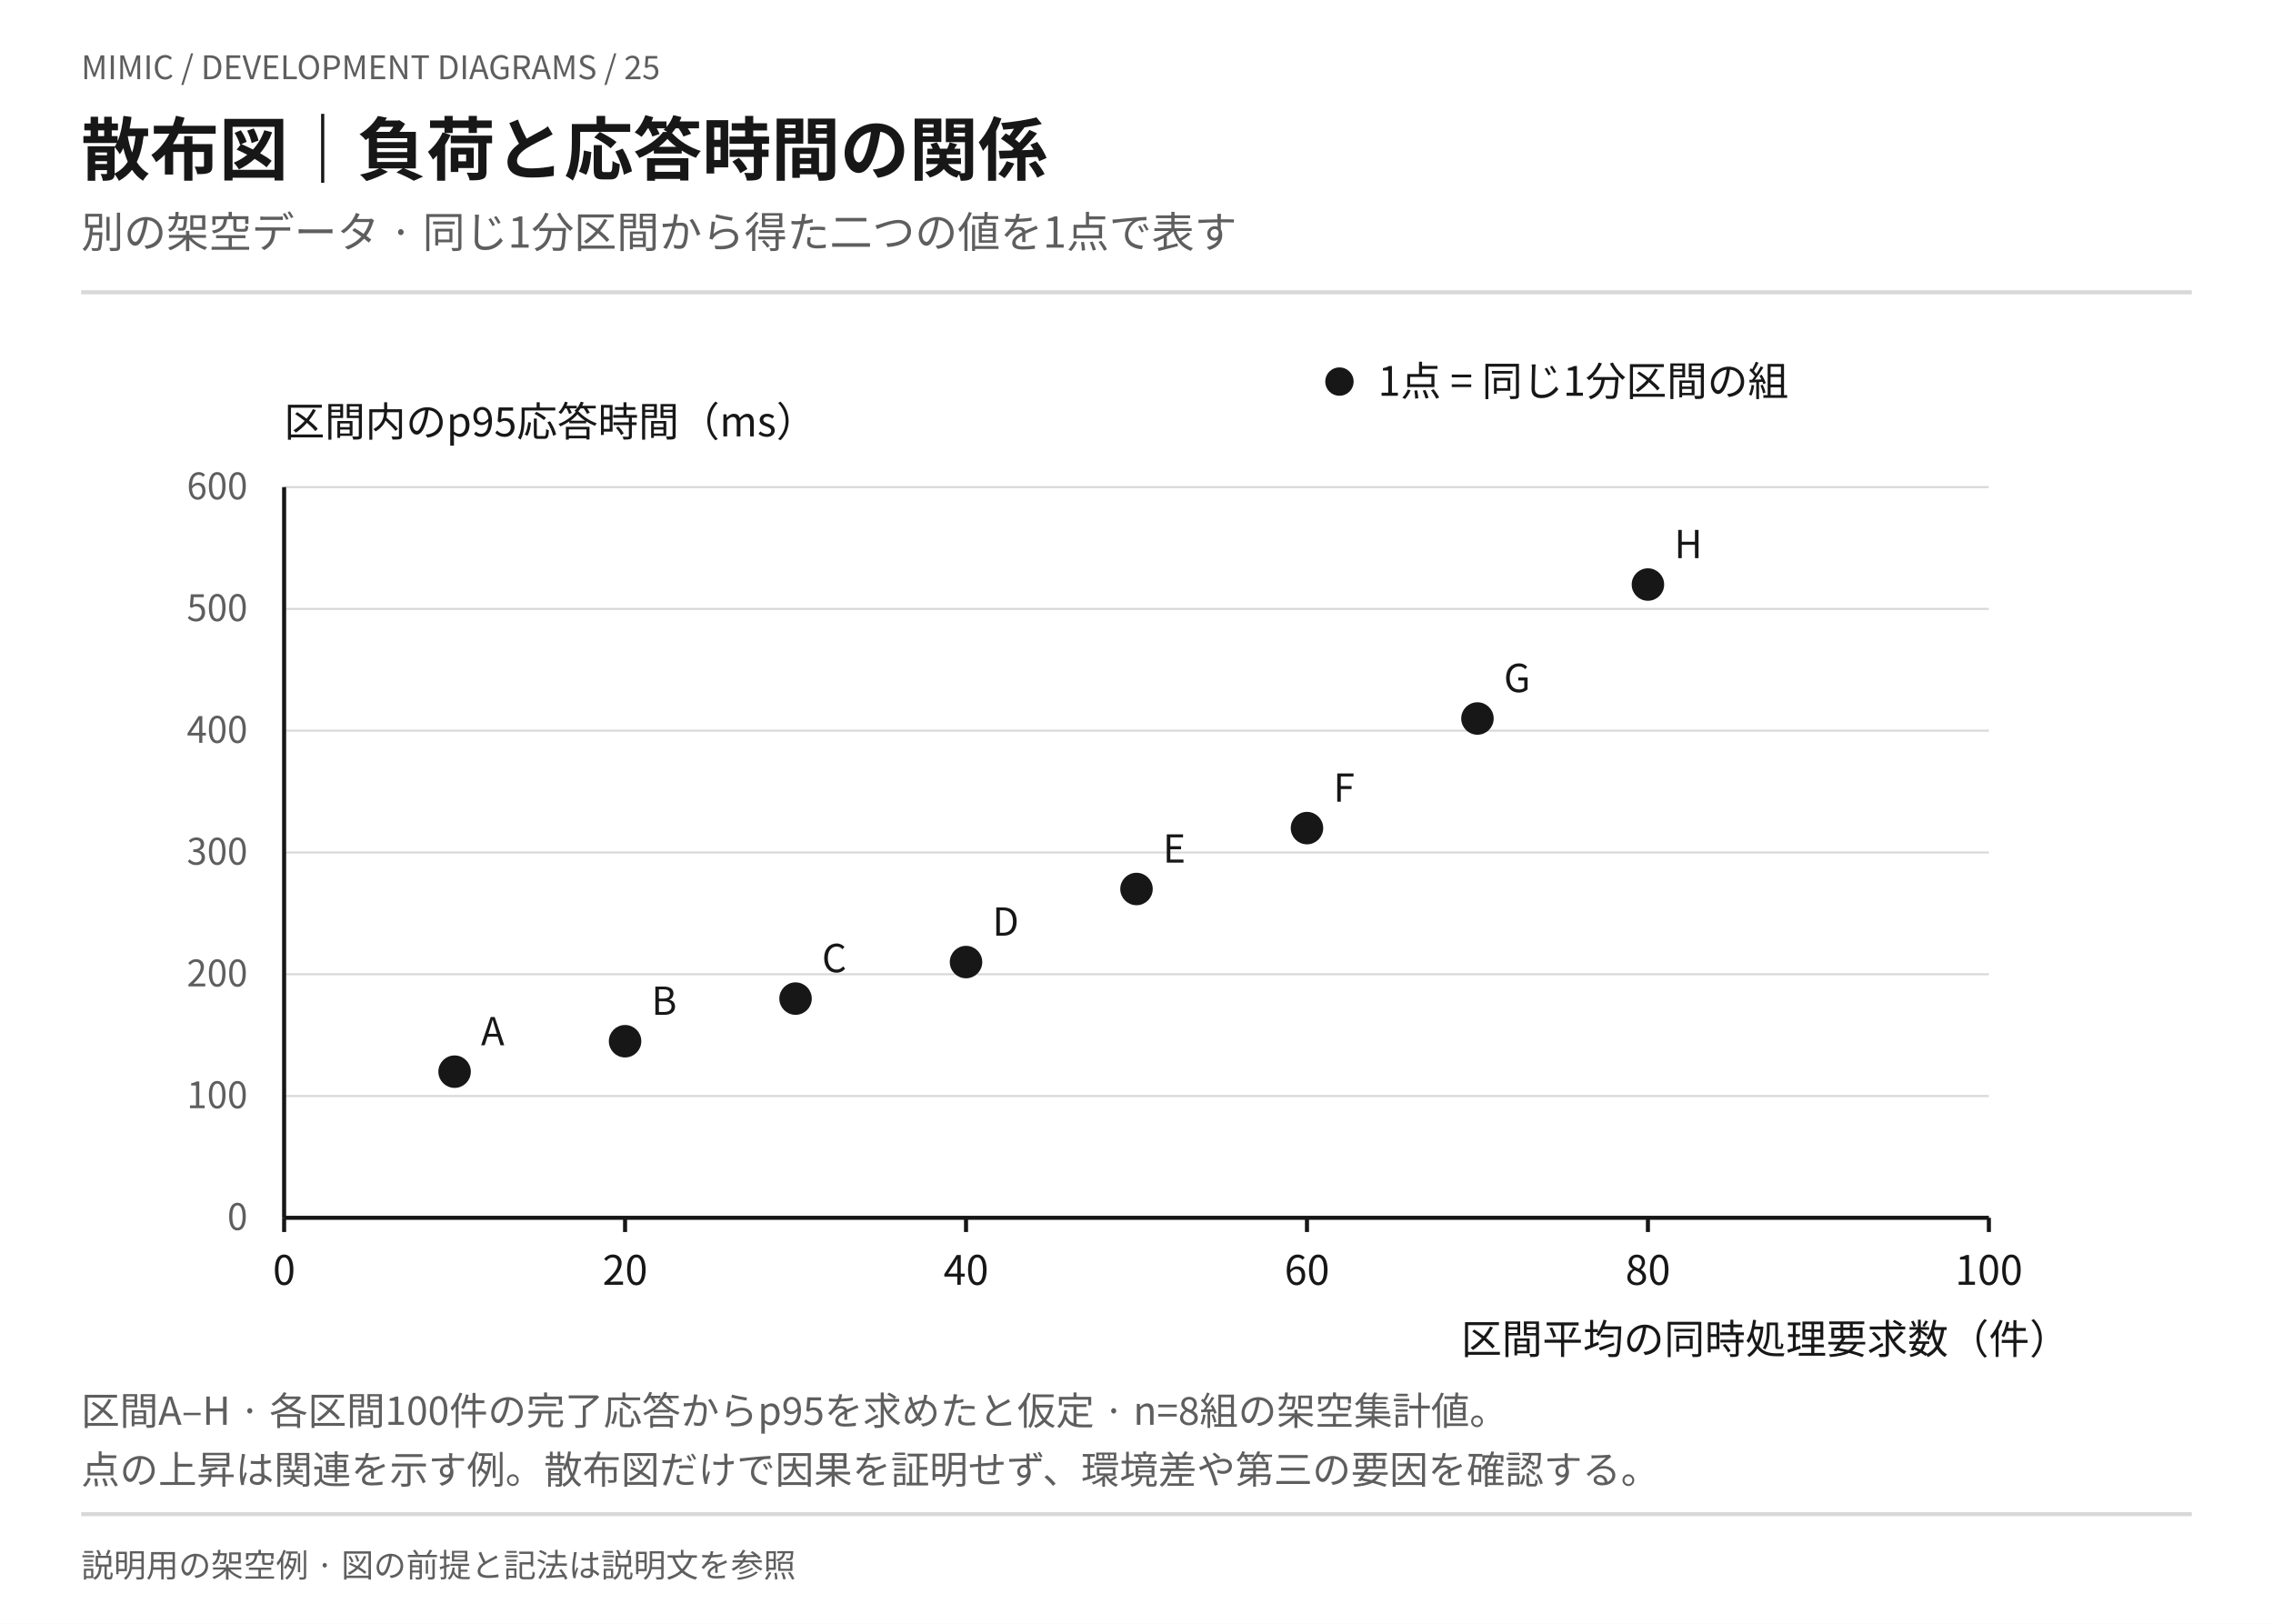
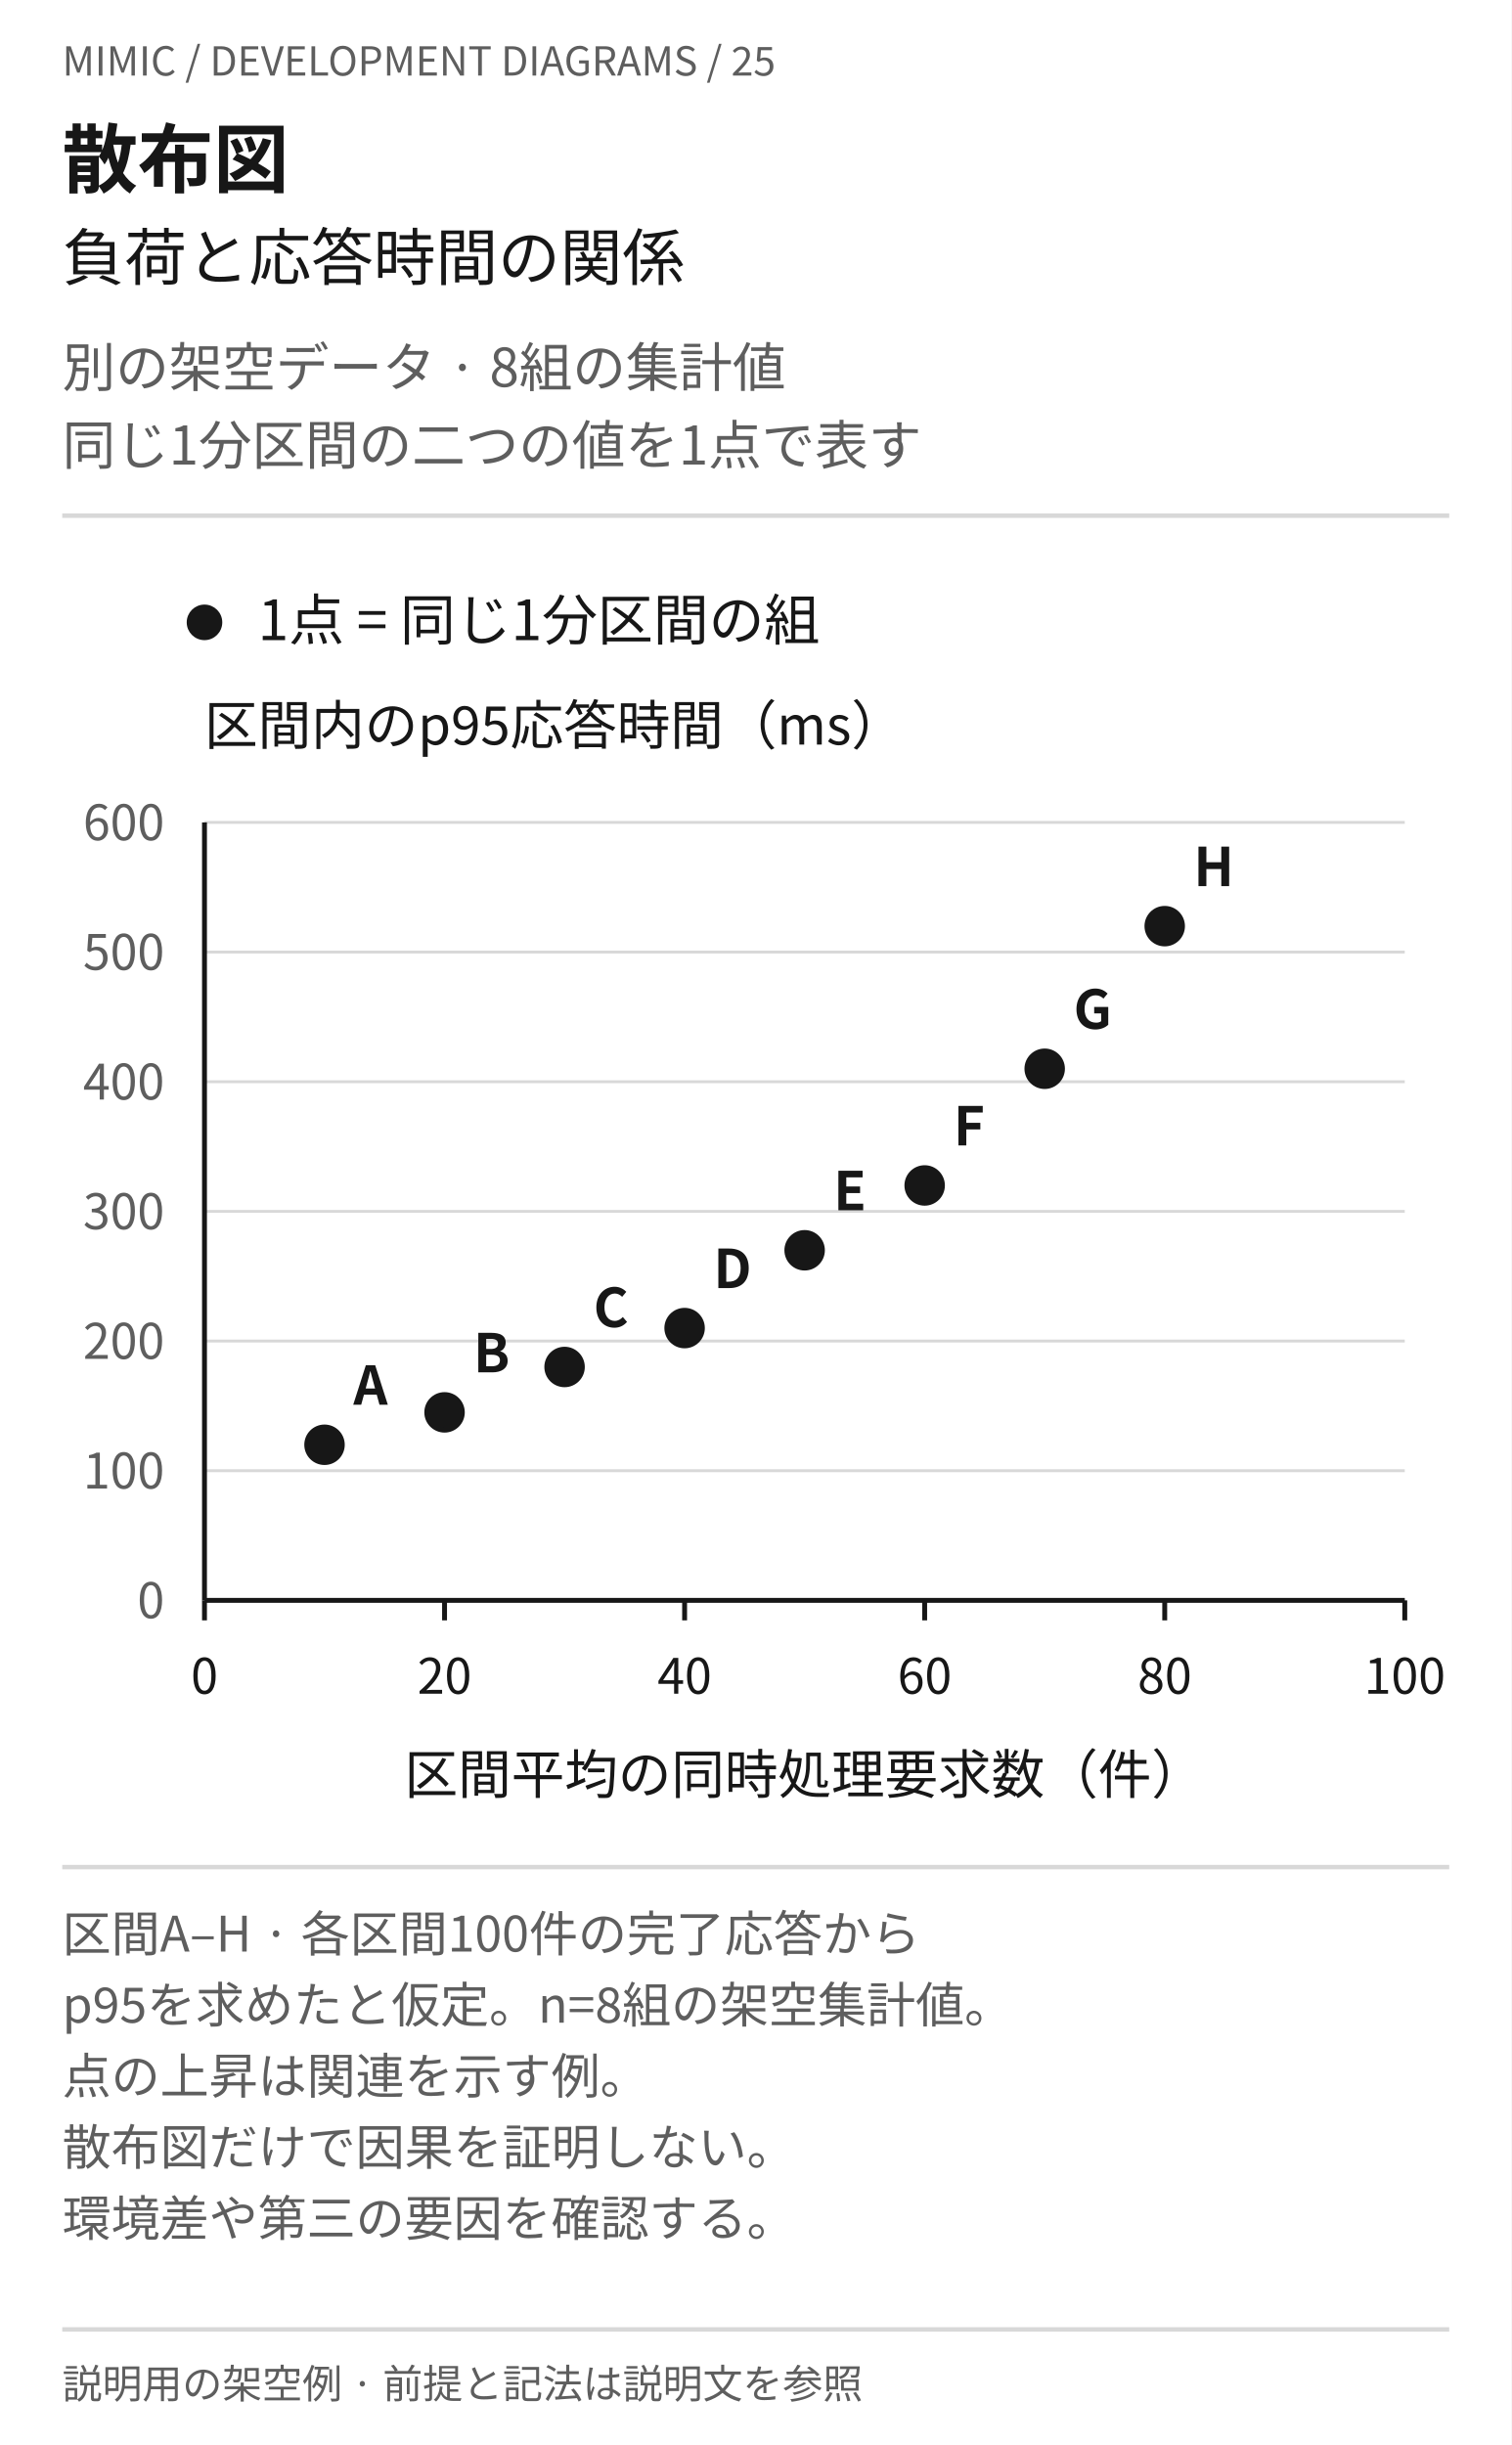
- <svg xmlns="http://www.w3.org/2000/svg" viewBox="0 0 1120 800" role="img" aria-labelledby="title desc">
-   <rect x="0" y="0" width="1120" height="800" fill="#ffffff" stroke="none" stroke-width="2" />
-   <text x="40" y="39" fill="#5e5e5e" font-family="Noto Sans CJK JP, sans-serif" font-size="16" font-weight="400" text-anchor="start">MIMIC  /  DEVELOPMENT DIAGRAMS  /  25</text>
-   <text x="40" y="86" fill="#171717" font-family="Noto Sans CJK JP, sans-serif" font-size="34" font-weight="600" text-anchor="start">散布図｜負荷と応答時間の関係</text>
-   <text x="40" y="122" fill="#5e5e5e" font-family="Noto Sans CJK JP, sans-serif" font-size="21" font-weight="400" text-anchor="start">別の架空データ · 同じ1分区間から得た二つの値を1点で表す</text>
-   <line x1="40" y1="144" x2="1080" y2="144" stroke="#d8d8d8" stroke-width="2" />
-   <line x1="40" y1="746" x2="1080" y2="746" stroke="#d8d8d8" stroke-width="2" />
-   <text x="40" y="777" fill="#5e5e5e" font-family="Noto Sans CJK JP, sans-serif" font-size="16" font-weight="400" text-anchor="start">説明用の架空例 · 図の前提と記法は説明文を参照</text>
-   <text x="140" y="215" fill="#171717" font-family="Noto Sans CJK JP, sans-serif" font-size="20" font-weight="400" text-anchor="start">区間内のp95応答時間（ms）</text>
-   <line x1="140" y1="600.0" x2="980" y2="600.0" stroke="#d8d8d8" stroke-width="1" />
-   <text x="122" y="606.0" fill="#5e5e5e" font-family="Noto Sans CJK JP, sans-serif" font-size="18" font-weight="400" text-anchor="end">0</text>
-   <line x1="140" y1="540.0" x2="980" y2="540.0" stroke="#d8d8d8" stroke-width="1" />
-   <text x="122" y="546.0" fill="#5e5e5e" font-family="Noto Sans CJK JP, sans-serif" font-size="18" font-weight="400" text-anchor="end">100</text>
-   <line x1="140" y1="480.0" x2="980" y2="480.0" stroke="#d8d8d8" stroke-width="1" />
-   <text x="122" y="486.0" fill="#5e5e5e" font-family="Noto Sans CJK JP, sans-serif" font-size="18" font-weight="400" text-anchor="end">200</text>
-   <line x1="140" y1="420.0" x2="980" y2="420.0" stroke="#d8d8d8" stroke-width="1" />
-   <text x="122" y="426.0" fill="#5e5e5e" font-family="Noto Sans CJK JP, sans-serif" font-size="18" font-weight="400" text-anchor="end">300</text>
-   <line x1="140" y1="360.0" x2="980" y2="360.0" stroke="#d8d8d8" stroke-width="1" />
-   <text x="122" y="366.0" fill="#5e5e5e" font-family="Noto Sans CJK JP, sans-serif" font-size="18" font-weight="400" text-anchor="end">400</text>
-   <line x1="140" y1="300.0" x2="980" y2="300.0" stroke="#d8d8d8" stroke-width="1" />
-   <text x="122" y="306.0" fill="#5e5e5e" font-family="Noto Sans CJK JP, sans-serif" font-size="18" font-weight="400" text-anchor="end">500</text>
-   <line x1="140" y1="240.0" x2="980" y2="240.0" stroke="#d8d8d8" stroke-width="1" />
-   <text x="122" y="246.0" fill="#5e5e5e" font-family="Noto Sans CJK JP, sans-serif" font-size="18" font-weight="400" text-anchor="end">600</text>
-   <line x1="140" y1="240" x2="140" y2="600" stroke="#171717" stroke-width="2" />
-   <line x1="140" y1="600" x2="980" y2="600" stroke="#171717" stroke-width="2" />
-   <line x1="140.0" y1="600" x2="140.0" y2="607" stroke="#171717" stroke-width="2" />
-   <text x="140.0" y="633" fill="#171717" font-family="Noto Sans CJK JP, sans-serif" font-size="20" font-weight="400" text-anchor="middle">0</text>
-   <line x1="308.0" y1="600" x2="308.0" y2="607" stroke="#171717" stroke-width="2" />
-   <text x="308.0" y="633" fill="#171717" font-family="Noto Sans CJK JP, sans-serif" font-size="20" font-weight="400" text-anchor="middle">20</text>
-   <line x1="476.0" y1="600" x2="476.0" y2="607" stroke="#171717" stroke-width="2" />
-   <text x="476.0" y="633" fill="#171717" font-family="Noto Sans CJK JP, sans-serif" font-size="20" font-weight="400" text-anchor="middle">40</text>
-   <line x1="644.0" y1="600" x2="644.0" y2="607" stroke="#171717" stroke-width="2" />
-   <text x="644.0" y="633" fill="#171717" font-family="Noto Sans CJK JP, sans-serif" font-size="20" font-weight="400" text-anchor="middle">60</text>
-   <line x1="812.0" y1="600" x2="812.0" y2="607" stroke="#171717" stroke-width="2" />
-   <text x="812.0" y="633" fill="#171717" font-family="Noto Sans CJK JP, sans-serif" font-size="20" font-weight="400" text-anchor="middle">80</text>
-   <line x1="980.0" y1="600" x2="980.0" y2="607" stroke="#171717" stroke-width="2" />
-   <text x="980.0" y="633" fill="#171717" font-family="Noto Sans CJK JP, sans-serif" font-size="20" font-weight="400" text-anchor="middle">100</text>
-   <text x="1020" y="667" fill="#171717" font-family="Noto Sans CJK JP, sans-serif" font-size="20" font-weight="400" text-anchor="end">区間平均の同時処理要求数（件）</text>
-   <circle cx="224.0" cy="528.0" r="7" fill="#171717" stroke="#171717" stroke-width="2" />
-   <text x="237.0" y="515.0" fill="#171717" font-family="Noto Sans CJK JP, sans-serif" font-size="19" font-weight="400" text-anchor="start">A</text>
-   <circle cx="308.0" cy="513.0" r="7" fill="#171717" stroke="#171717" stroke-width="2" />
-   <text x="321.0" y="500.0" fill="#171717" font-family="Noto Sans CJK JP, sans-serif" font-size="19" font-weight="400" text-anchor="start">B</text>
-   <circle cx="392.0" cy="492.0" r="7" fill="#171717" stroke="#171717" stroke-width="2" />
-   <text x="405.0" y="479.0" fill="#171717" font-family="Noto Sans CJK JP, sans-serif" font-size="19" font-weight="400" text-anchor="start">C</text>
-   <circle cx="476.0" cy="474.0" r="7" fill="#171717" stroke="#171717" stroke-width="2" />
-   <text x="489.0" y="461.0" fill="#171717" font-family="Noto Sans CJK JP, sans-serif" font-size="19" font-weight="400" text-anchor="start">D</text>
-   <circle cx="560.0" cy="438.0" r="7" fill="#171717" stroke="#171717" stroke-width="2" />
-   <text x="573.0" y="425.0" fill="#171717" font-family="Noto Sans CJK JP, sans-serif" font-size="19" font-weight="400" text-anchor="start">E</text>
-   <circle cx="644.0" cy="408.0" r="7" fill="#171717" stroke="#171717" stroke-width="2" />
-   <text x="657.0" y="395.0" fill="#171717" font-family="Noto Sans CJK JP, sans-serif" font-size="19" font-weight="400" text-anchor="start">F</text>
-   <circle cx="728.0" cy="354.0" r="7" fill="#171717" stroke="#171717" stroke-width="2" />
-   <text x="741.0" y="341.0" fill="#171717" font-family="Noto Sans CJK JP, sans-serif" font-size="19" font-weight="400" text-anchor="start">G</text>
-   <circle cx="812.0" cy="288.0" r="7" fill="#171717" stroke="#171717" stroke-width="2" />
-   <text x="825.0" y="275.0" fill="#171717" font-family="Noto Sans CJK JP, sans-serif" font-size="19" font-weight="400" text-anchor="start">H</text>
-   <circle cx="660" cy="188" r="6" fill="#171717" stroke="#171717" stroke-width="2" />
-   <text x="679" y="195" fill="#171717" font-family="Noto Sans CJK JP, sans-serif" font-size="20" font-weight="400" text-anchor="start">1点 = 同じ1分区間の組</text>
-   <text x="40" y="702" fill="#5e5e5e" font-family="Noto Sans CJK JP, sans-serif" font-size="19" font-weight="400" text-anchor="start">区間A–H · 各区間100件の完了応答からp95を求めたと仮定 · n=8組の架空集計値。</text>
-   <text x="40" y="731" fill="#5e5e5e" font-family="Noto Sans CJK JP, sans-serif" font-size="19" font-weight="400" text-anchor="start">点の上昇は関連を示す例。散布図だけで因果を証明せず、環境差や第三の要因を確認する。</text>
+ <svg xmlns="http://www.w3.org/2000/svg" viewBox="0 0 680 1100" role="img" aria-labelledby="title desc">
+   <rect x="0" y="0" width="680" height="1100" fill="#ffffff" stroke="none" stroke-width="2" />
+   <text x="28" y="34" fill="#5e5e5e" font-family="Noto Sans CJK JP, sans-serif" font-size="18" font-weight="400" text-anchor="start">MIMIC / DEVELOPMENT DIAGRAMS / 25</text>
+   <text x="28" y="84" fill="#171717" font-family="Noto Sans CJK JP, sans-serif" font-size="34" font-weight="600" text-anchor="start">散布図</text>
+   <text x="28" y="126" fill="#171717" font-family="Noto Sans CJK JP, sans-serif" font-size="28" font-weight="500" text-anchor="start">負荷と応答時間の関係</text>
+   <text x="28" y="174" fill="#5e5e5e" font-family="Noto Sans CJK JP, sans-serif" font-size="24" font-weight="400" text-anchor="start">別の架空データ · 8組の集計値</text>
+   <text x="28" y="209" fill="#5e5e5e" font-family="Noto Sans CJK JP, sans-serif" font-size="24" font-weight="400" text-anchor="start">同じ1分区間の二つの値を1点で表す</text>
+   <line x1="28" y1="232" x2="652" y2="232" stroke="#d8d8d8" stroke-width="2" />
+   <line x1="28" y1="1048" x2="652" y2="1048" stroke="#d8d8d8" stroke-width="2" />
+   <text x="28" y="1079" fill="#5e5e5e" font-family="Noto Sans CJK JP, sans-serif" font-size="18" font-weight="400" text-anchor="start">説明用の架空例 · 前提と記法は説明文を参照</text>
+   <circle cx="92" cy="280" r="7" fill="#171717" stroke="#171717" stroke-width="2" />
+   <text x="116" y="288" fill="#171717" font-family="Noto Sans CJK JP, sans-serif" font-size="25" font-weight="400" text-anchor="start">1点 = 同じ1分区間の組</text>
+   <text x="92" y="335" fill="#171717" font-family="Noto Sans CJK JP, sans-serif" font-size="24" font-weight="400" text-anchor="start">区間内のp95応答時間（ms）</text>
+   <line x1="92" y1="720.0" x2="632" y2="720.0" stroke="#d8d8d8" stroke-width="1.3" />
+   <text x="74" y="728.0" fill="#5e5e5e" font-family="Noto Sans CJK JP, sans-serif" font-size="22" font-weight="400" text-anchor="end">0</text>
+   <line x1="92" y1="661.67" x2="632" y2="661.67" stroke="#d8d8d8" stroke-width="1.3" />
+   <text x="74" y="669.67" fill="#5e5e5e" font-family="Noto Sans CJK JP, sans-serif" font-size="22" font-weight="400" text-anchor="end">100</text>
+   <line x1="92" y1="603.33" x2="632" y2="603.33" stroke="#d8d8d8" stroke-width="1.3" />
+   <text x="74" y="611.33" fill="#5e5e5e" font-family="Noto Sans CJK JP, sans-serif" font-size="22" font-weight="400" text-anchor="end">200</text>
+   <line x1="92" y1="545.0" x2="632" y2="545.0" stroke="#d8d8d8" stroke-width="1.3" />
+   <text x="74" y="553.0" fill="#5e5e5e" font-family="Noto Sans CJK JP, sans-serif" font-size="22" font-weight="400" text-anchor="end">300</text>
+   <line x1="92" y1="486.67" x2="632" y2="486.67" stroke="#d8d8d8" stroke-width="1.3" />
+   <text x="74" y="494.67" fill="#5e5e5e" font-family="Noto Sans CJK JP, sans-serif" font-size="22" font-weight="400" text-anchor="end">400</text>
+   <line x1="92" y1="428.33" x2="632" y2="428.33" stroke="#d8d8d8" stroke-width="1.3" />
+   <text x="74" y="436.33" fill="#5e5e5e" font-family="Noto Sans CJK JP, sans-serif" font-size="22" font-weight="400" text-anchor="end">500</text>
+   <line x1="92" y1="370.0" x2="632" y2="370.0" stroke="#d8d8d8" stroke-width="1.3" />
+   <text x="74" y="378.0" fill="#5e5e5e" font-family="Noto Sans CJK JP, sans-serif" font-size="22" font-weight="400" text-anchor="end">600</text>
+   <line x1="92" y1="370" x2="92" y2="720" stroke="#171717" stroke-width="2.2" />
+   <line x1="92" y1="720" x2="632" y2="720" stroke="#171717" stroke-width="2.2" />
+   <line x1="92.0" y1="720" x2="92.0" y2="729" stroke="#171717" stroke-width="2.2" />
+   <text x="92.0" y="762" fill="#171717" font-family="Noto Sans CJK JP, sans-serif" font-size="22" font-weight="400" text-anchor="middle">0</text>
+   <line x1="200.0" y1="720" x2="200.0" y2="729" stroke="#171717" stroke-width="2.2" />
+   <text x="200.0" y="762" fill="#171717" font-family="Noto Sans CJK JP, sans-serif" font-size="22" font-weight="400" text-anchor="middle">20</text>
+   <line x1="308.0" y1="720" x2="308.0" y2="729" stroke="#171717" stroke-width="2.2" />
+   <text x="308.0" y="762" fill="#171717" font-family="Noto Sans CJK JP, sans-serif" font-size="22" font-weight="400" text-anchor="middle">40</text>
+   <line x1="416.0" y1="720" x2="416.0" y2="729" stroke="#171717" stroke-width="2.2" />
+   <text x="416.0" y="762" fill="#171717" font-family="Noto Sans CJK JP, sans-serif" font-size="22" font-weight="400" text-anchor="middle">60</text>
+   <line x1="524.0" y1="720" x2="524.0" y2="729" stroke="#171717" stroke-width="2.2" />
+   <text x="524.0" y="762" fill="#171717" font-family="Noto Sans CJK JP, sans-serif" font-size="22" font-weight="400" text-anchor="middle">80</text>
+   <line x1="632.0" y1="720" x2="632.0" y2="729" stroke="#171717" stroke-width="2.2" />
+   <text x="632.0" y="762" fill="#171717" font-family="Noto Sans CJK JP, sans-serif" font-size="22" font-weight="400" text-anchor="middle">100</text>
+   <text x="362" y="807" fill="#171717" font-family="Noto Sans CJK JP, sans-serif" font-size="24" font-weight="400" text-anchor="middle">区間平均の同時処理要求数（件）</text>
+   <circle cx="146.0" cy="650.0" r="8" fill="#171717" stroke="#171717" stroke-width="2.2" />
+   <text x="159.0" y="632.0" fill="#171717" font-family="Noto Sans CJK JP, sans-serif" font-size="24" font-weight="600" text-anchor="start">A</text>
+   <circle cx="200.0" cy="635.42" r="8" fill="#171717" stroke="#171717" stroke-width="2.2" />
+   <text x="213.0" y="617.42" fill="#171717" font-family="Noto Sans CJK JP, sans-serif" font-size="24" font-weight="600" text-anchor="start">B</text>
+   <circle cx="254.0" cy="615.0" r="8" fill="#171717" stroke="#171717" stroke-width="2.2" />
+   <text x="267.0" y="597.0" fill="#171717" font-family="Noto Sans CJK JP, sans-serif" font-size="24" font-weight="600" text-anchor="start">C</text>
+   <circle cx="308.0" cy="597.5" r="8" fill="#171717" stroke="#171717" stroke-width="2.2" />
+   <text x="321.0" y="579.5" fill="#171717" font-family="Noto Sans CJK JP, sans-serif" font-size="24" font-weight="600" text-anchor="start">D</text>
+   <circle cx="362.0" cy="562.5" r="8" fill="#171717" stroke="#171717" stroke-width="2.2" />
+   <text x="375.0" y="544.5" fill="#171717" font-family="Noto Sans CJK JP, sans-serif" font-size="24" font-weight="600" text-anchor="start">E</text>
+   <circle cx="416.0" cy="533.33" r="8" fill="#171717" stroke="#171717" stroke-width="2.2" />
+   <text x="429.0" y="515.33" fill="#171717" font-family="Noto Sans CJK JP, sans-serif" font-size="24" font-weight="600" text-anchor="start">F</text>
+   <circle cx="470.0" cy="480.83" r="8" fill="#171717" stroke="#171717" stroke-width="2.2" />
+   <text x="483.0" y="462.83" fill="#171717" font-family="Noto Sans CJK JP, sans-serif" font-size="24" font-weight="600" text-anchor="start">G</text>
+   <circle cx="524.0" cy="416.67" r="8" fill="#171717" stroke="#171717" stroke-width="2.2" />
+   <text x="537.0" y="398.67" fill="#171717" font-family="Noto Sans CJK JP, sans-serif" font-size="24" font-weight="600" text-anchor="start">H</text>
+   <line x1="28" y1="840" x2="652" y2="840" stroke="#d8d8d8" stroke-width="2" />
+   <text x="28" y="878" fill="#5e5e5e" font-family="Noto Sans CJK JP, sans-serif" font-size="22" font-weight="400" text-anchor="start">区間A–H · 各区間100件の完了応答から</text>
+   <text x="28" y="910" fill="#5e5e5e" font-family="Noto Sans CJK JP, sans-serif" font-size="22" font-weight="400" text-anchor="start">p95を求めたと仮定。n=8組の架空集計値。</text>
+   <text x="28" y="942" fill="#5e5e5e" font-family="Noto Sans CJK JP, sans-serif" font-size="22" font-weight="400" text-anchor="start">点の上昇は関連を示す例。</text>
+   <text x="28" y="974" fill="#5e5e5e" font-family="Noto Sans CJK JP, sans-serif" font-size="22" font-weight="400" text-anchor="start">散布図だけで因果を証明しない。</text>
+   <text x="28" y="1006" fill="#5e5e5e" font-family="Noto Sans CJK JP, sans-serif" font-size="22" font-weight="400" text-anchor="start">環境差や第三の要因を確認する。</text>
</svg>
